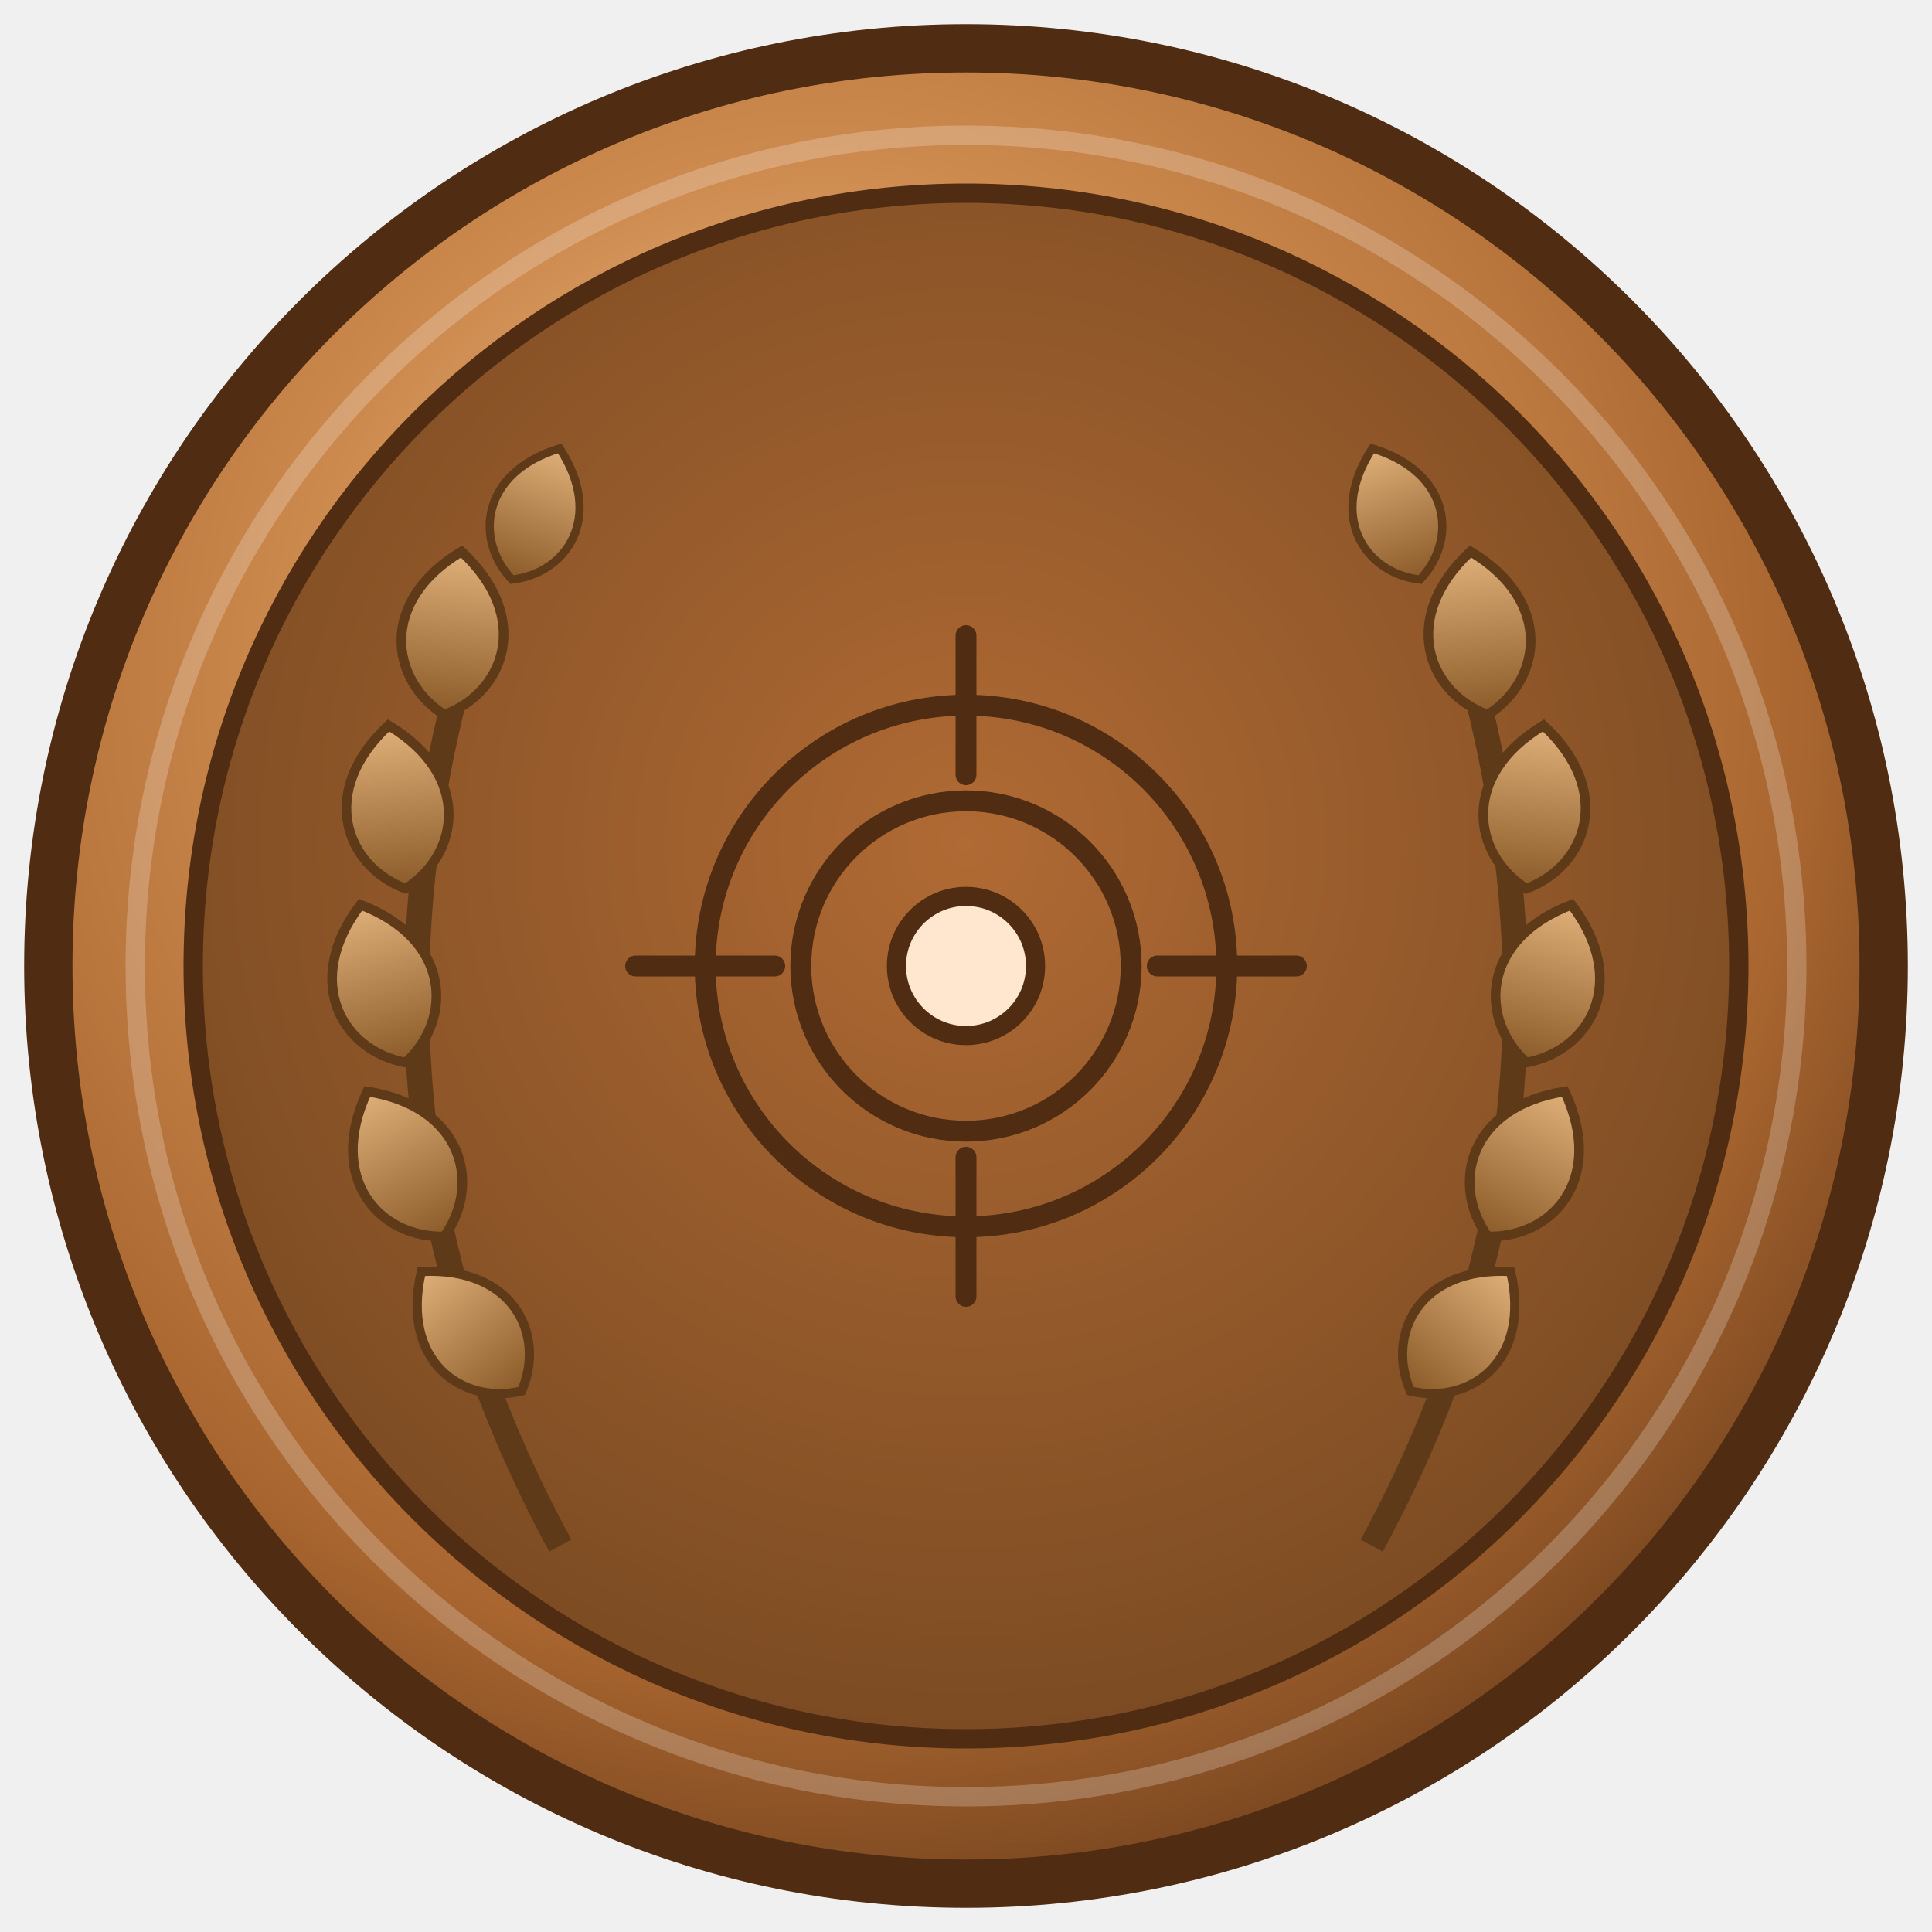
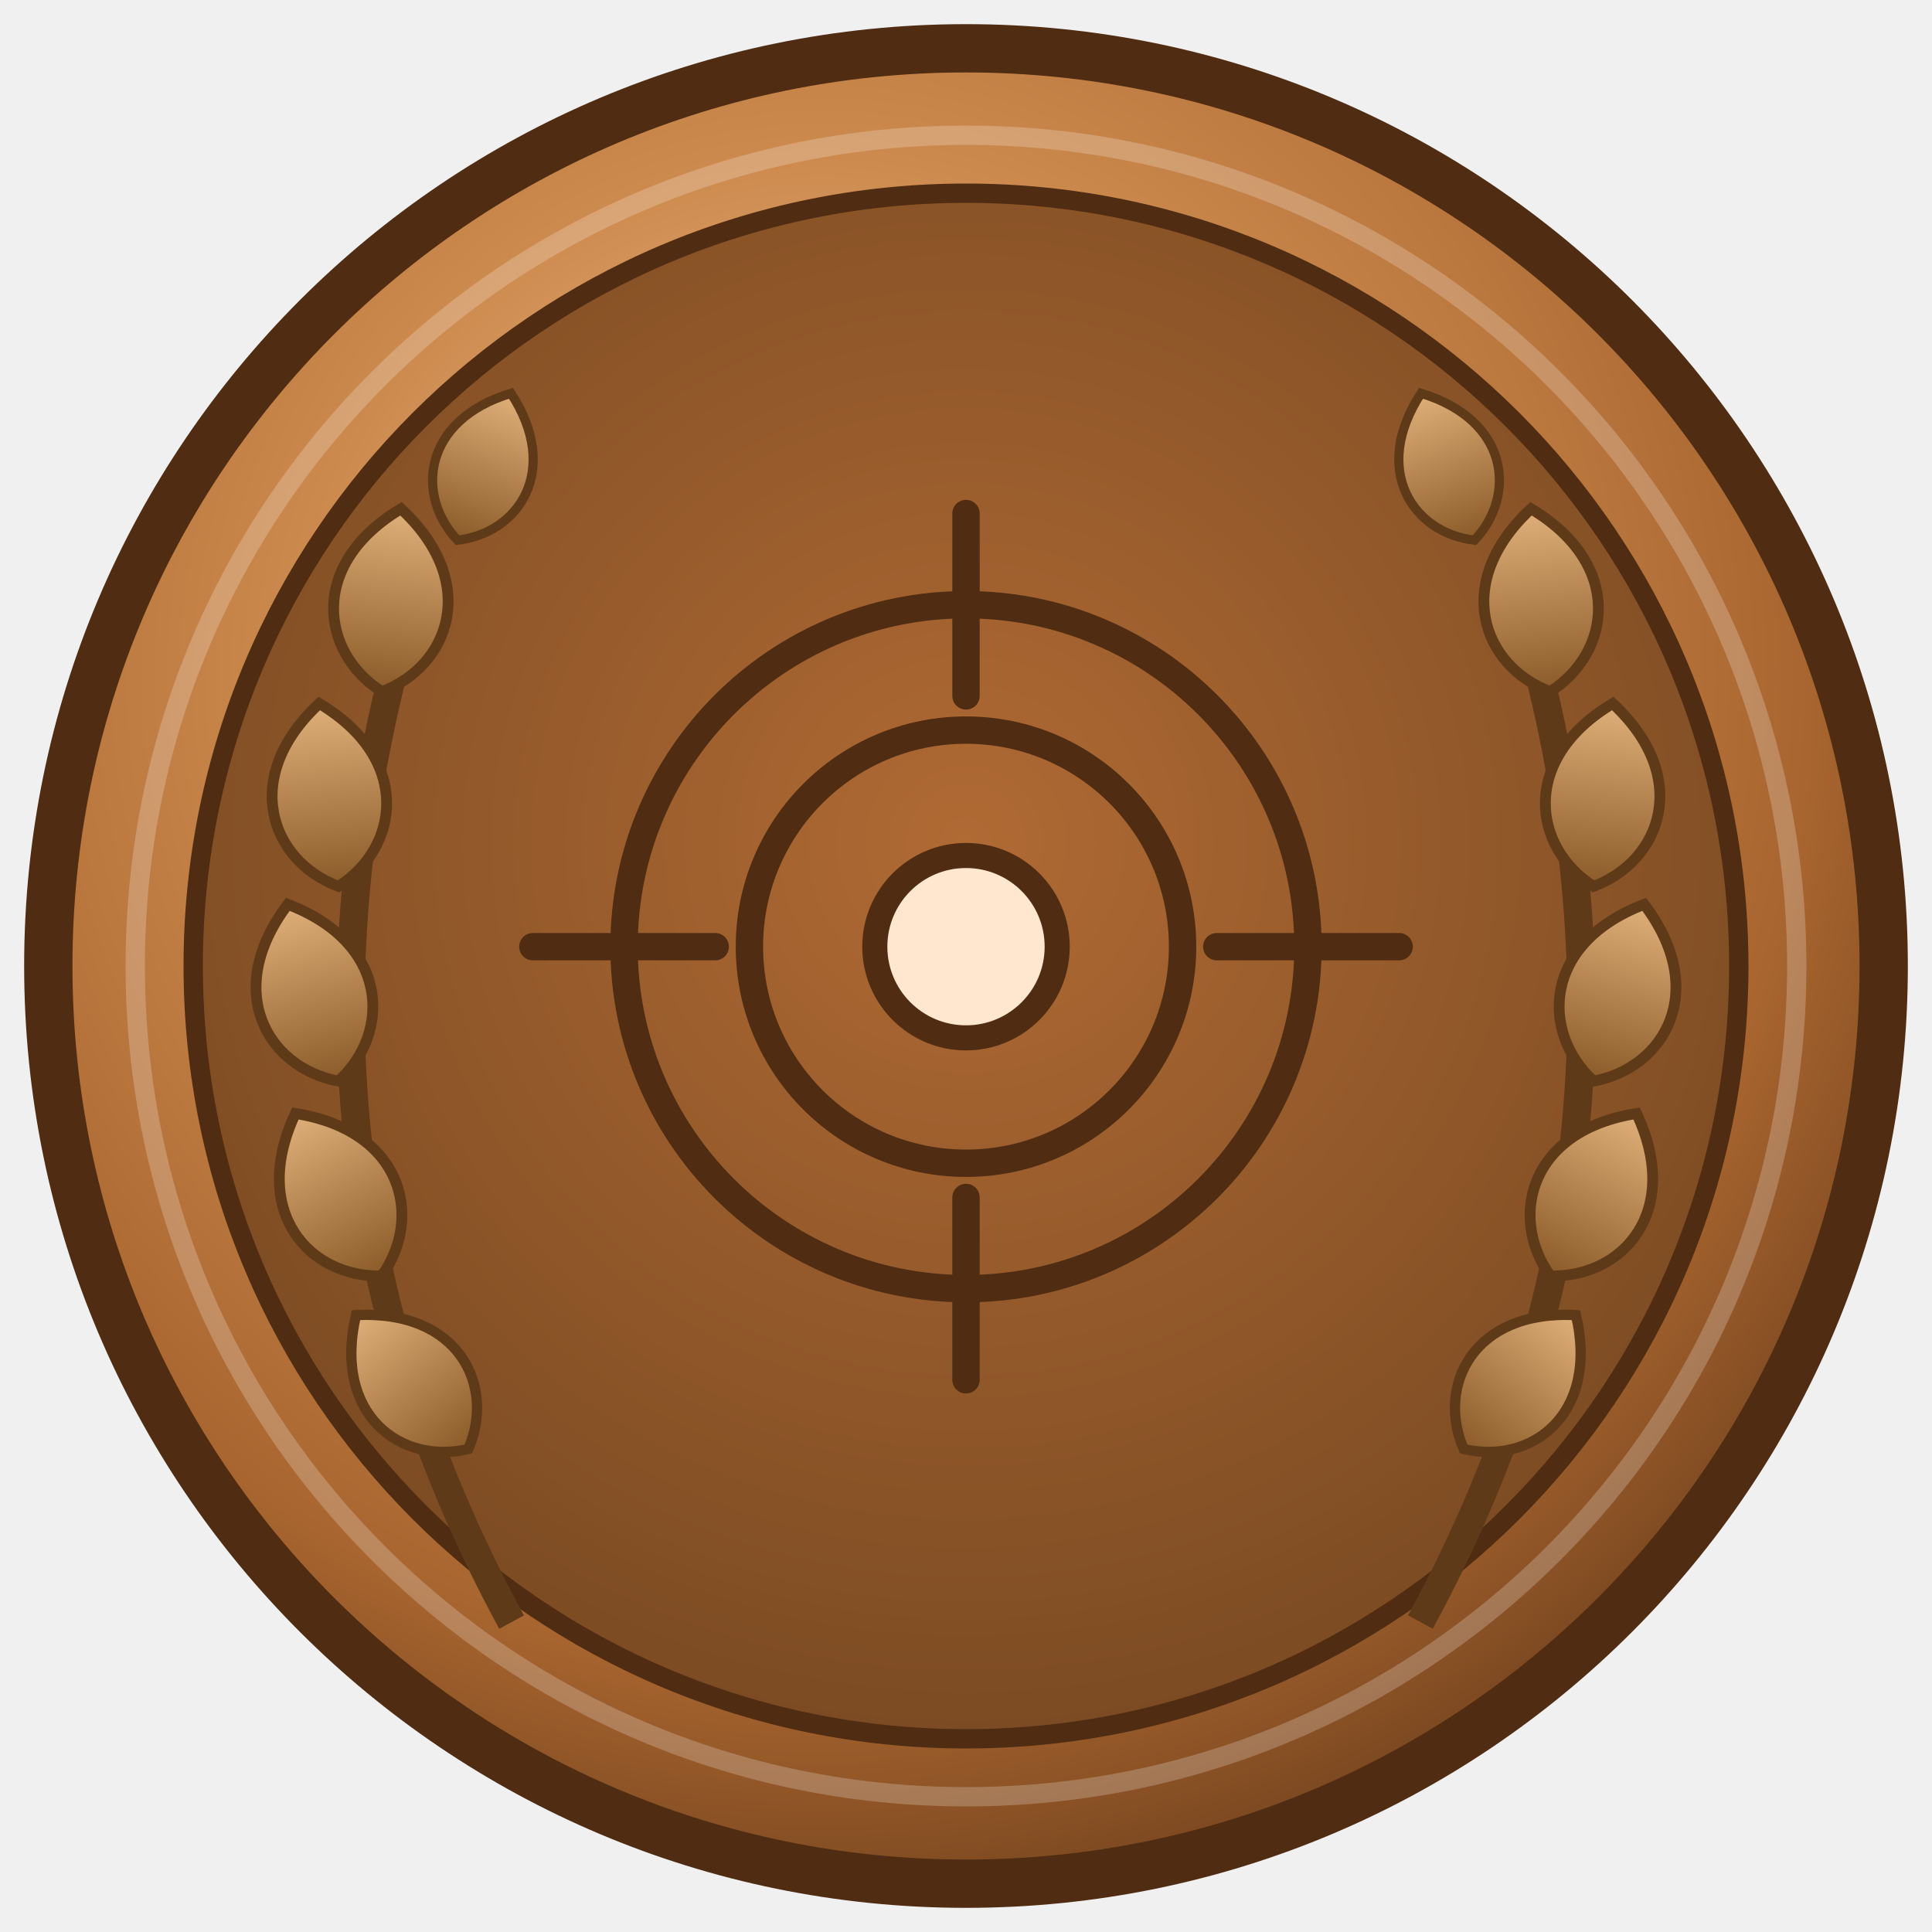
<svg xmlns="http://www.w3.org/2000/svg" viewBox="0 0 200 200" width="200" height="200" role="img" aria-label="Досягнення: First Contact (рівень: бронза)">
  <defs>
    <radialGradient id="metal" cx="42%" cy="34%" r="72%">
      <stop offset="0%" stop-color="#f0c9a0" />
      <stop offset="40%" stop-color="#cd8a4e" />
      <stop offset="76%" stop-color="#a8652f" />
      <stop offset="100%" stop-color="#6e3f1c" />
    </radialGradient>
    <radialGradient id="field" cx="50%" cy="42%" r="60%">
      <stop offset="0%" stop-color="#b06a34" />
      <stop offset="100%" stop-color="#7a4a22" />
    </radialGradient>
    <linearGradient id="leaf" x1="0" y1="0" x2="0" y2="1">
      <stop offset="0%" stop-color="#e0b07a" />
      <stop offset="100%" stop-color="#8a5a28" />
    </linearGradient>
    <path id="lf" d="M0,0 C 6,-3 8,-11 0,-17 C -8,-11 -6,-3 0,0 Z" />
  </defs>
  <circle cx="100" cy="100" r="95" fill="url(#metal)" />
  <circle cx="100" cy="100" r="95" fill="none" stroke="#4f2c12" stroke-width="5" />
  <circle cx="100" cy="100" r="86" fill="none" stroke="#ffffff" stroke-opacity="0.22" stroke-width="2" />
  <circle cx="100" cy="100" r="80" fill="url(#field)" stroke="#4f2c12" stroke-width="2" />
-   <g transform="translate(0 -6)">
+   <g transform="translate(100 94) scale(1.12) translate(-100 -100)">
    <g id="wreath-l" fill="url(#leaf)" stroke="#5e3a18" stroke-width="1">
      <path d="M58,166 Q 33,120 50,68" fill="none" stroke="#5e3a18" stroke-width="2.6" />
      <use href="#lf" transform="translate(54,150) rotate(-40) scale(0.95)" />
      <use href="#lf" transform="translate(46,134) rotate(-28)" />
      <use href="#lf" transform="translate(42,116) rotate(-16)" />
      <use href="#lf" transform="translate(42,98) rotate(-6)" />
      <use href="#lf" transform="translate(46,80) rotate(6)" />
      <use href="#lf" transform="translate(53,66) rotate(20) scale(0.85)" />
    </g>
    <use href="#wreath-l" transform="matrix(-1 0 0 1 200 0)" />
  </g>
-   <g transform="translate(100 100) scale(0.9) translate(-100 -100)">
+   <g transform="translate(100 98) scale(1.18) translate(-100 -100)">
    <g fill="none" stroke="#4f2c12" stroke-width="2.4" stroke-linejoin="round" stroke-linecap="round">
      <circle cx="100" cy="100" r="30" />
      <circle cx="100" cy="100" r="19" />
      <path d="M100,62 V78 M100,122 V138 M62,100 H78 M122,100 H138" />
    </g>
    <circle cx="100" cy="100" r="8" fill="#ffe7cf" stroke="#4f2c12" stroke-width="2.2" />
  </g>
</svg>
